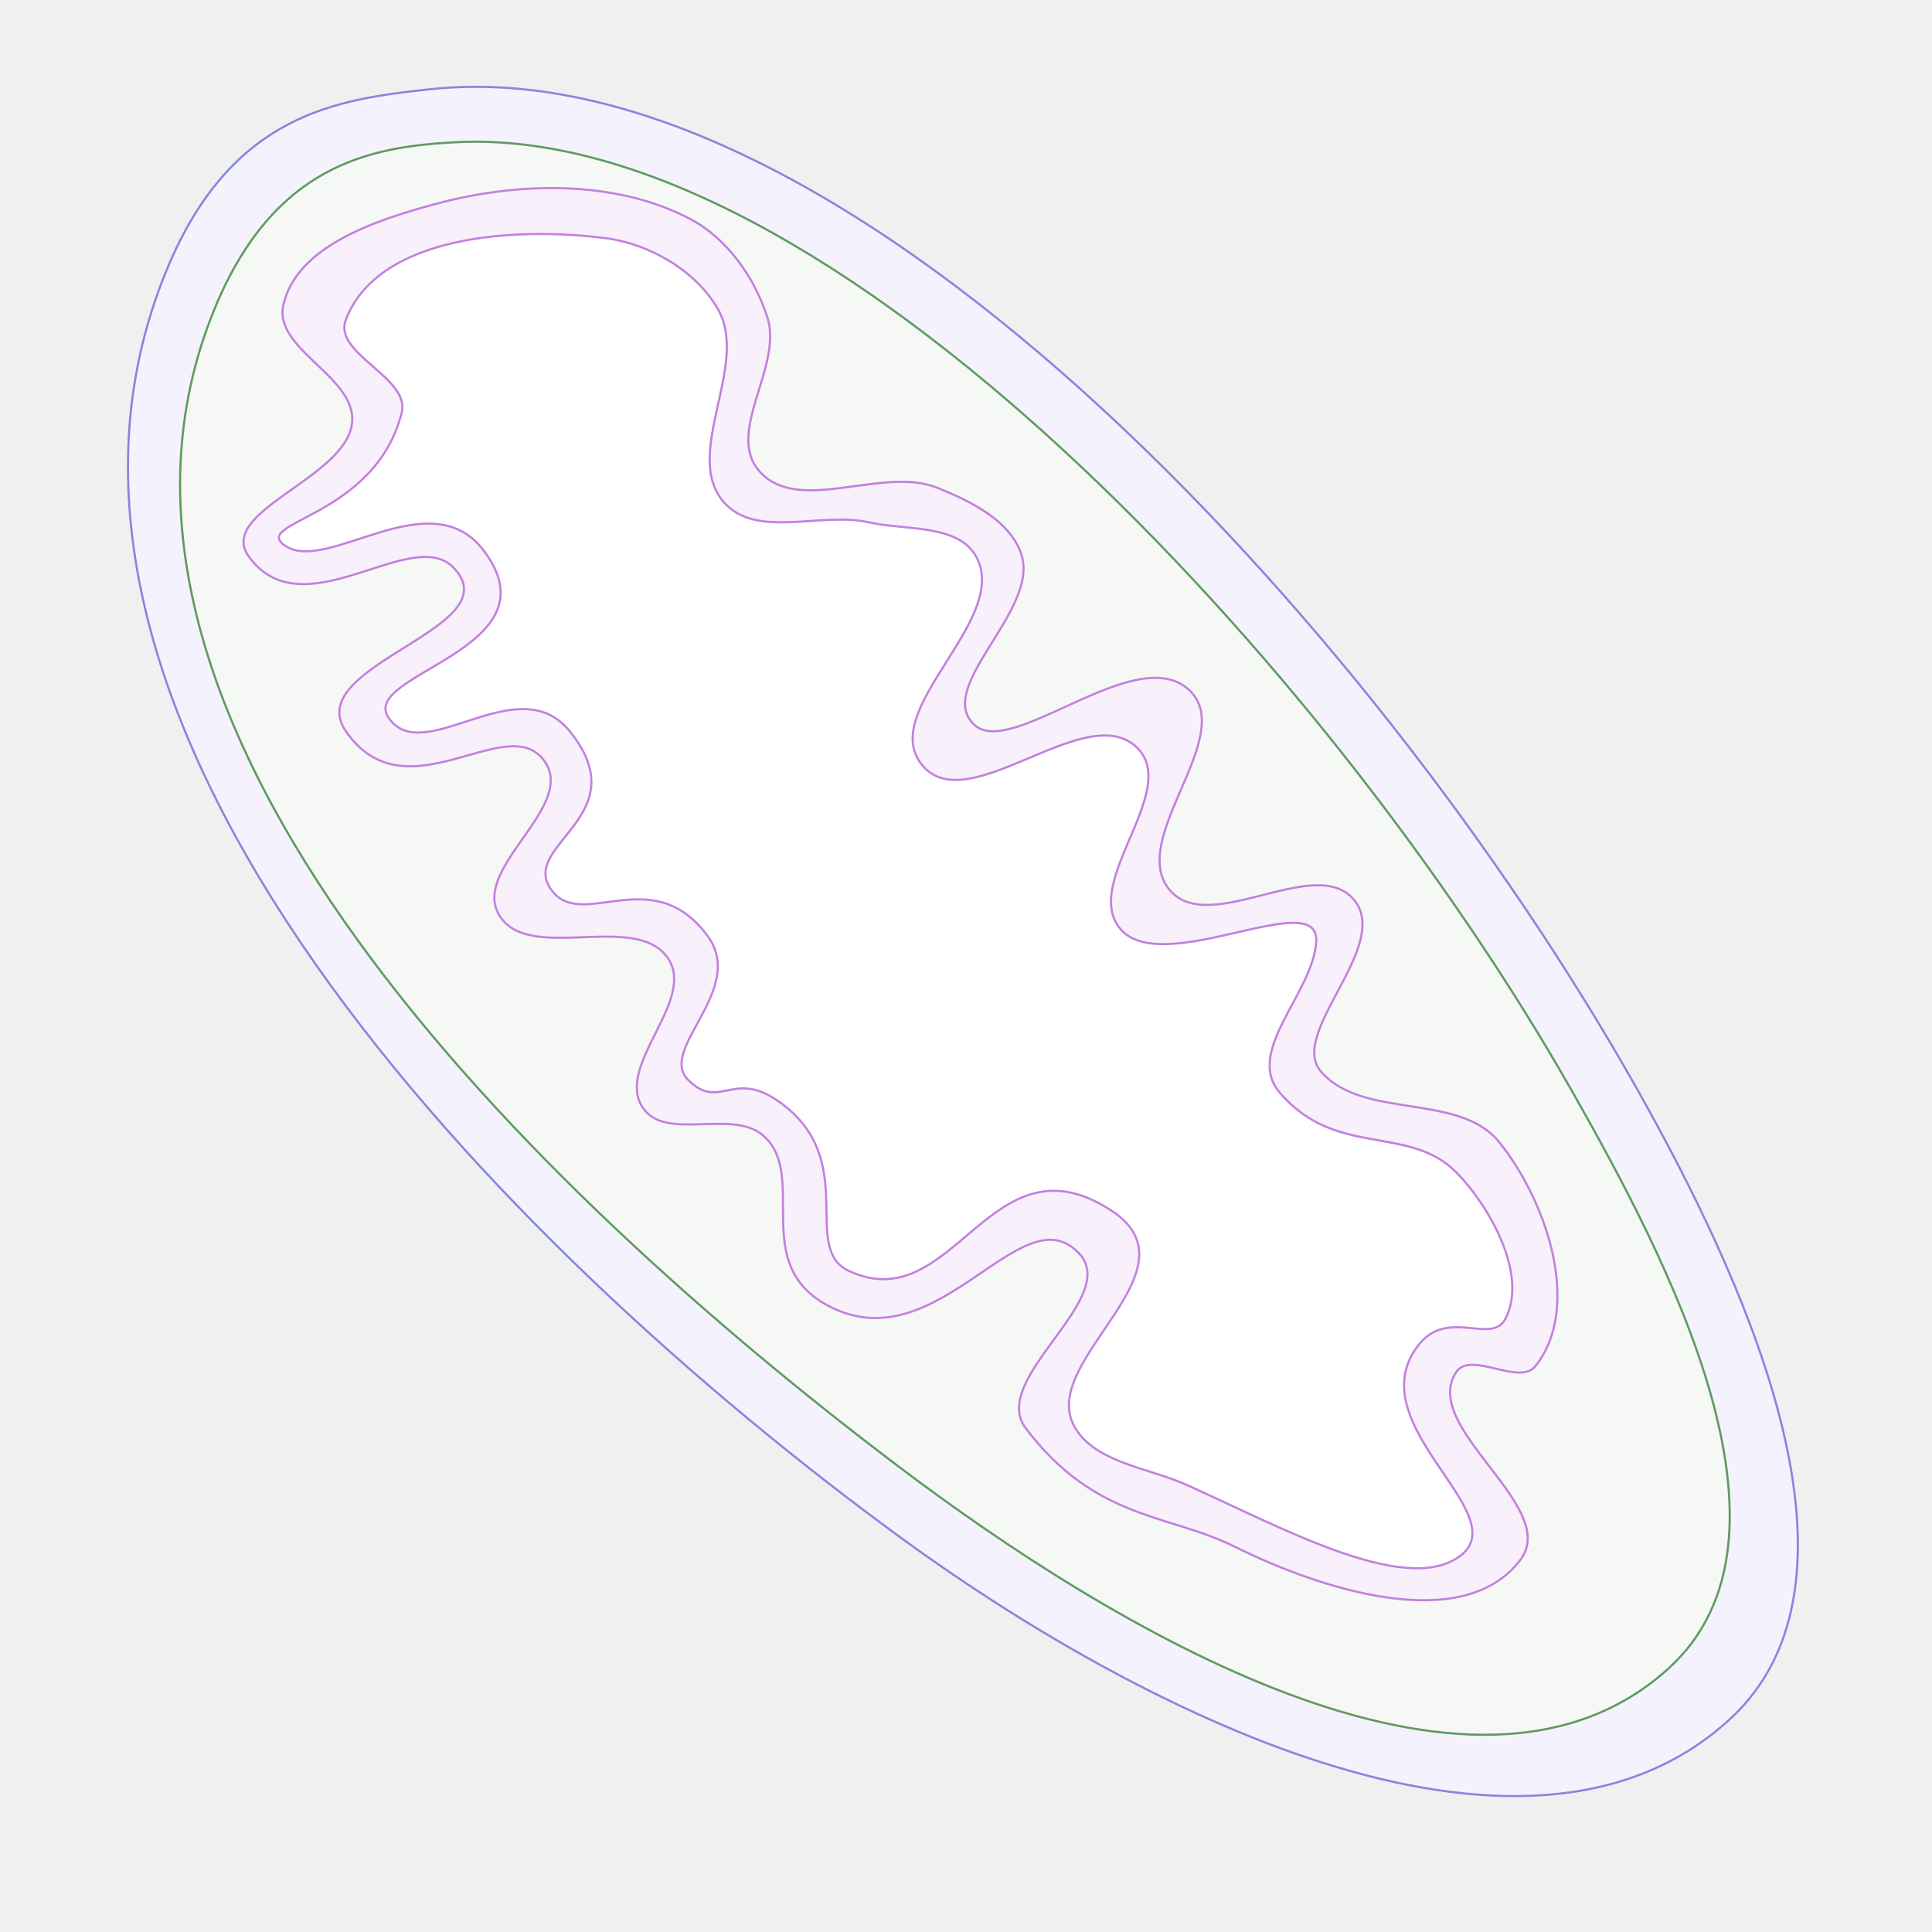
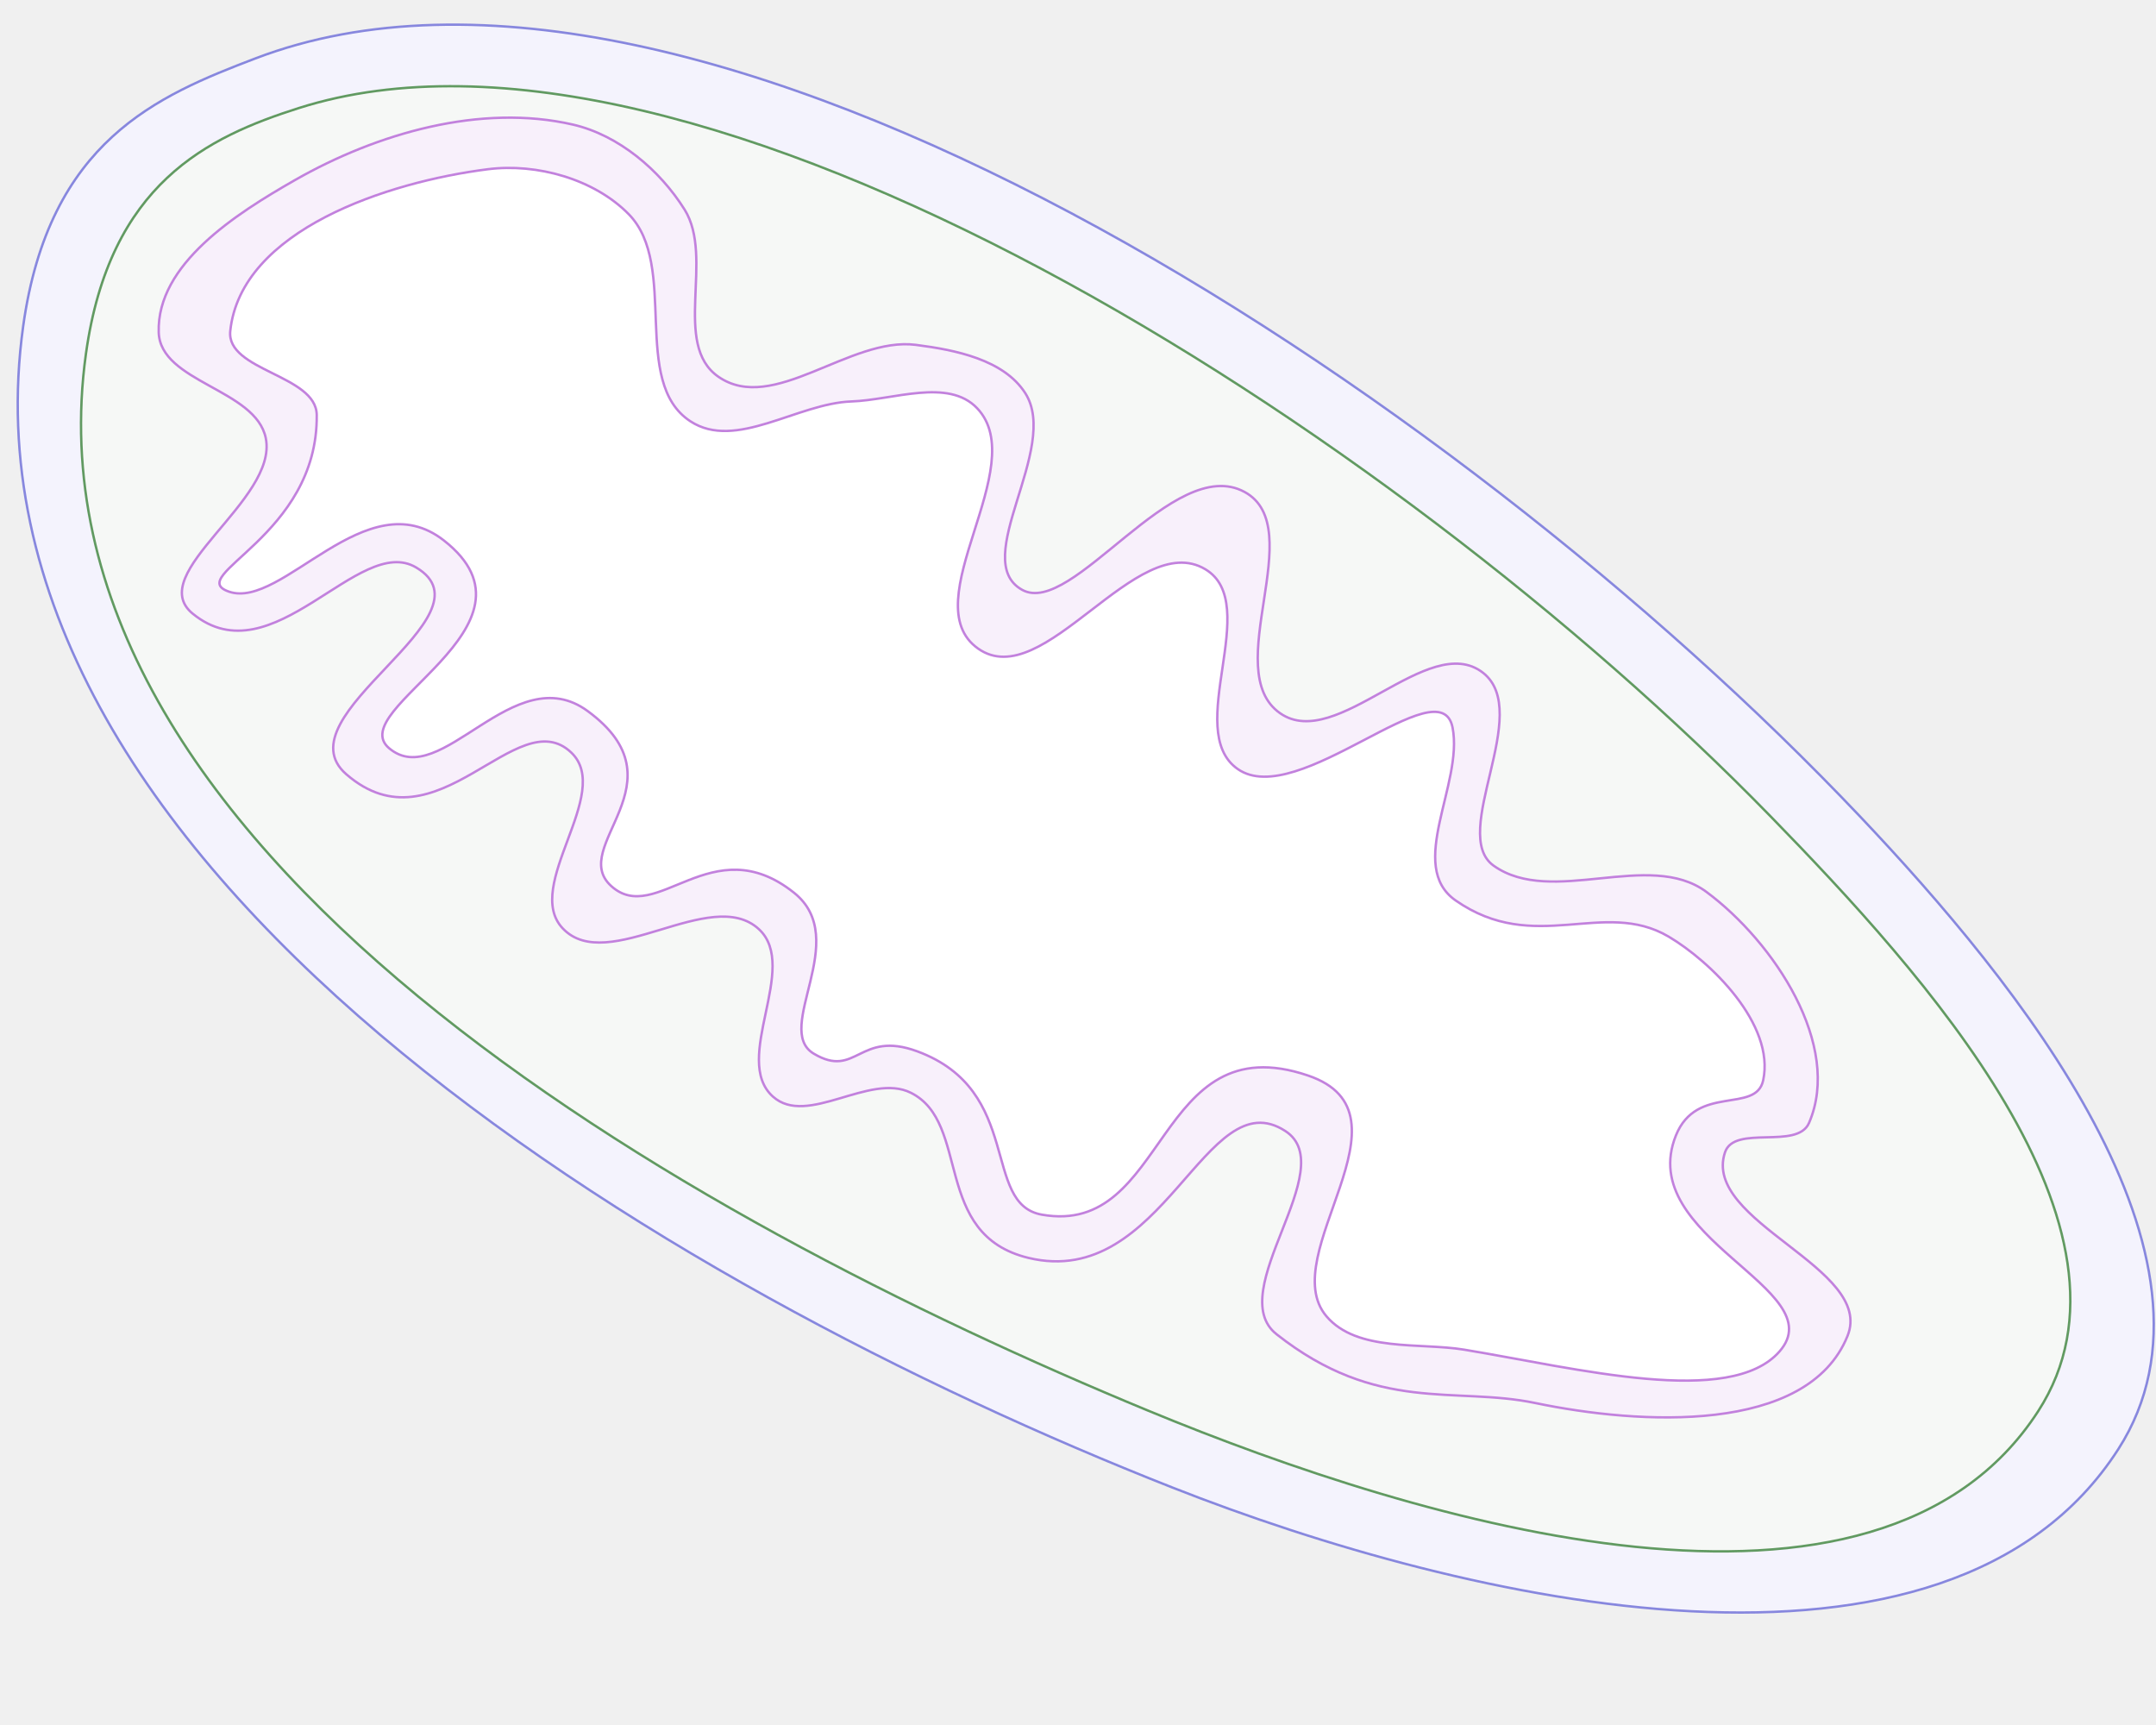
- <svg xmlns="http://www.w3.org/2000/svg" version="1.1" id="svg879" width="920" height="920" style="fill:none">
+ <svg xmlns="http://www.w3.org/2000/svg" version="1.1" id="svg879" width="1000" height="800" style="fill:none">
  <defs id="defs883" />
-   <path d="M 79.58,128.042 C 110.355,54.072 160.242,47.356 204.423,42.528 405.58,20.547 663.859,307.882 785.548,529.348 832.388,614.594 895.393,752.814 823.779,818.635 724.536,909.851 537.59,811.645 428.765,732.106 240.996,594.868 -9.757,342.775 79.58,128.042 Z" id="path867" style="fill:#f4f3fd;fill-opacity:1;stroke:#8787de;stroke-width:1.025" />
-   <path d="M 102.528,146.223 C 130.78,78.317 176.391,69.812 217.138,67.719 394.77,58.597 633.814,317.423 748.618,519.66 794.443,600.385 863.303,731.672 794.773,794.282 701.228,879.746 528.148,774.217 427.111,697.758 257.008,569.033 20.514,343.355 102.528,146.223 Z" id="path869" style="fill:#f6f8f6;fill-opacity:1;stroke:#619a61;stroke-width:1.025;stroke-opacity:1" />
-   <path d="m 207.678,97.058 c 38.989,-10.487 85.156,-11.579 120.912,7.173 17.669,9.266 30.919,28.098 36.888,47.135 7.268,23.176 -19.917,54.32 -4.099,72.752 18.548,21.614 58.64,-2.468 85.048,8.197 15.778,6.372 34.71,15.579 39.962,31.765 8.646,26.643 -41.482,62.943 -22.543,80.95 17.768,16.894 77.26,-40.081 102.468,-16.395 23.257,21.854 -29.979,71.054 -9.222,95.295 19.137,22.35 70.165,-18.185 88.122,5.123 16.803,21.809 -31.553,62.888 -16.395,80.95 19.612,23.369 65.932,10.039 85.048,33.814 22.554,28.051 39.6,78.219 17.42,106.567 -7.813,9.985 -30.976,-7.539 -37.913,3.074 -17.197,26.311 49.56,63.971 30.74,89.147 -27.227,36.422 -95.572,14.113 -136.282,-6.148 -31.475,-15.665 -66.285,-12.569 -99.394,-56.357 -17.717,-23.432 45.074,-61.557 25.617,-82.999 -27.413,-30.212 -67.354,52.767 -119.887,24.592 -37.497,-20.11 -9.003,-61.961 -30.74,-80.95 -14.788,-12.918 -46.535,3.047 -57.382,-13.321 -13.214,-19.94 25.193,-50.556 12.296,-70.703 -15.053,-23.515 -67.484,2.941 -80.95,-21.518 -12.087,-21.955 35.71,-50.403 22.543,-71.727 -16.905,-27.376 -66.39,26.91 -95.295,-15.37 -21.568,-31.548 79.687,-48.922 51.234,-77.876 -20.071,-20.424 -71.398,30.511 -97.345,-5.123 -15.924,-21.869 47.615,-37.548 49.185,-64.555 1.244,-21.403 -37.584,-34.436 -32.79,-55.333 6.504,-28.346 44.668,-40.606 72.752,-48.16 z" id="path871" style="fill:#f8f0fb;fill-opacity:1;stroke:#c281dd;stroke-width:1.025;stroke-opacity:1" />
-   <path d="m 288.628,113.453 c 20.856,2.739 42.844,15.552 53.283,33.814 15.265,26.702 -17.558,69.411 3.074,92.221 15.489,17.124 46.128,4.147 68.653,9.222 17.492,3.942 42.567,0.697 51.234,16.395 16.535,29.952 -47.637,73.208 -25.617,99.394 22.053,26.226 78.423,-32.609 102.468,-8.197 20.225,20.532 -26.874,64.123 -8.197,86.073 20.186,23.723 95.012,-20.993 93.246,6.148 -1.594,24.492 -34.179,52.075 -17.42,71.728 26.71,31.32 61.258,15.05 84.024,37.913 14.588,14.651 34.645,47.804 23.568,69.678 -6.638,13.106 -27.842,-5.744 -42.012,13.321 -28.229,37.98 48.693,80.559 19.469,100.418 -26.501,18.01 -85.396,-14.867 -130.134,-34.839 -17.449,-7.79 -44.537,-10.514 -53.283,-28.691 -14.903,-30.97 60.831,-73.485 18.444,-101.443 -57.855,-38.161 -74.899,51.704 -125.011,28.691 -23.924,-10.987 5.885,-53.212 -33.814,-80.95 -21.799,-15.231 -28.115,4.927 -43.036,-10.247 -14.381,-14.624 28.354,-43.075 9.222,-68.653 -26.901,-35.963 -60.58,-0.727 -74.802,-22.543 -13.719,-21.046 41.785,-34.717 9.222,-74.802 -24.699,-30.404 -69.366,17.635 -86.073,-6.148 -14.901,-21.212 81.222,-32.51 45.086,-79.925 -25.461,-33.408 -74.234,11.218 -94.271,-2.049 -17.401,-11.522 42.777,-13.218 55.333,-63.53 4.155,-16.652 -32.709,-28.007 -26.642,-44.061 15.314,-40.522 81.036,-44.579 123.986,-38.938 z" id="path873" style="fill:#ffffff;stroke:#c281dd;stroke-width:1.025;stroke-opacity:1" />
-   <path id="mitochondrial_inner_membrane" d="m 277.146,100.771 c 20.856,2.739 63.337,21.188 73.777,39.45 15.265,26.702 -16.533,68.898 4.099,91.709 15.489,17.124 55.862,4.147 78.388,9.222 17.492,3.942 31.809,3.771 40.475,19.469 16.536,29.952 -40.987,69.678 -24.592,94.783 24.592,23.055 80.472,-39.27 104.517,-14.858 20.225,20.532 -27.899,70.27 -9.222,92.221 20.186,23.723 93.988,-20.48 92.221,6.66 3.586,27.154 -32.277,55.333 -19.469,73.264 26.71,31.32 60.234,10.952 82.999,33.814 19.981,14.858 38.232,69.324 27.154,91.196 -6.638,13.106 -27.154,-7.173 -40.987,7.685 -28.228,37.98 49.717,79.022 20.494,98.882 C 671.648,770.398 592.4,731.963 547.661,711.991 530.212,704.202 504.113,693.547 498.989,673.054 486.181,652.048 555.859,610.548 517.946,584.419 481.057,555.728 447.658,637.66 397.546,614.647 373.622,603.66 397.034,552.72 368.343,532.673 c -21.799,-15.231 -36.313,4.927 -51.234,-10.247 -14.381,-14.624 27.154,-49.185 13.321,-69.166 -22.58,-32.614 -66.216,-1.752 -80.437,-23.568 -13.321,-20.434 34.839,-35.351 16.395,-74.289 -24.699,-30.404 -65.579,24.592 -91.196,-9.734 -19.469,-29.203 76.339,-36.376 49.697,-75.826 -20.494,-32.277 -72.24,13.321 -94.783,-4.611 -24.044,-19.127 56.87,-39.45 50.722,-71.728 -9.163,-18.957 -39.898,-32.7 -30.228,-51.746 16.907,-33.302 83.597,-46.628 126.548,-40.987 z" style="stroke:#5555ff;stroke-width:0" />
-   <path id="mitochondrial_intermembrane_space" d="m 230.011,78.228 c 58.919,-4.099 122.903,25.873 134.233,45.086 16.566,28.092 15.009,47.73 37.401,71.728 16.81,18.015 33.961,7.469 58.407,12.808 18.984,4.147 37.73,14.226 47.135,30.74 17.945,31.511 -17.793,39.168 0,65.579 16.907,16.907 49.218,-13.898 75.314,11.784 21.949,21.601 -10.022,53.759 10.247,76.851 21.907,24.958 49.185,-16.907 72.24,29.716 3.892,28.567 -18,54.4 -4.099,73.264 28.987,32.951 42.41,9.251 67.116,33.302 21.684,15.63 47.886,96.876 35.864,119.887 -7.204,13.788 2.716,26.894 -12.296,42.524 -30.635,39.955 62.84,54.308 5.636,95.295 -38.365,27.489 -164.068,-19.976 -212.621,-40.987 -18.937,-8.195 -74.365,-32.748 -79.925,-54.308 -13.901,-22.099 16.907,-30.228 -3.074,-48.672 -27.666,-16.395 -29.126,18.062 -83.511,-6.148 -25.964,-11.558 -5.239,-58.836 -36.376,-79.925 -23.658,-16.024 -55.022,-11.704 -71.215,-27.666 -15.608,-15.386 0.155,-41.996 -14.858,-63.018 -24.504,-34.311 -46.559,-6.765 -61.993,-29.716 -14.456,-21.497 16.943,-8.733 -3.074,-49.697 -26.805,-31.985 -39.962,9.222 -56.357,-35.351 -21.129,-30.723 37.913,-25.617 22.031,-54.308 -24.08,-16.907 -48.921,2.419 -56.357,-43.549 -5.262,-32.528 38.437,-24.45 31.765,-58.407 -9.944,-19.942 -22.278,-31.709 -11.784,-51.746 18.349,-35.035 53.796,-65.067 110.153,-65.067 z" style="stroke:#5555ff;stroke-width:0" />
-   <path id="mitochondrial_outer_membrane" d="M 90.495,138.672 C 119.564,68.869 168.545,57.052 210.47,54.901 393.242,45.524 618.877,266.256 759.77,512.691 806.92,595.67 881.005,743.441 810.491,807.799 714.239,895.649 522,786.488 418.04,707.893 243.015,575.574 6.108,341.308 90.495,138.672 Z" style="stroke:#5555ff;stroke-width:0" />
-   <path id="mitochondrial_matrix" d="m 266.387,241.664 c -58.919,-21.006 -42.217,-77.466 -12.296,-79.925 24.08,-1.98 36.376,1.428 36.376,55.845 0,29.716 21.689,58.919 56.87,64.555 12.637,4.099 37.503,15.78 35.864,29.716 -2.049,17.42 -1.537,67.116 24.08,75.826 25.617,8.71 61.481,7.685 72.752,18.444 11.271,10.759 0,37.913 11.271,55.333 11.271,17.42 56.357,31.765 66.604,29.203 10.247,-2.562 8.71,48.16 22.031,55.333 13.321,7.173 31.765,7.173 59.944,24.592 28.179,17.42 -15.883,45.086 -21.518,61.993 -5.636,16.907 -40.987,-19.469 -23.055,-38.425 -22.543,-23.568 -31.765,-30.74 -63.53,-52.771 -31.765,-22.031 -65.067,-16.395 -75.826,-11.784 -10.759,4.611 -59.944,-13.833 -25.617,-38.938 34.327,-25.105 33.814,-43.549 16.907,-52.771 -16.907,-9.222 -44.574,6.148 -45.598,23.568 -1.025,17.42 -38.938,-24.592 -28.691,-55.333 10.247,-30.74 -30.74,1.025 -48.16,-8.71 -17.42,-9.734 -5.636,-50.209 16.907,-55.845 22.543,-5.636 -15.37,-32.277 -37.913,-23.055 -22.543,9.222 -47.135,-18.957 -28.691,-27.666" style="stroke:#000000;stroke-width:0" />
+   <path d="M 10.747,151.302 C 22.731,65.129 73.292,44.352 118.377,27.128 323.654,-51.294 674.019,179.519 862.773,378.705 935.428,455.376 1039.636,583.25 982.508,672.096 903.339,795.219 679.933,743.471 543.731,689.846 308.724,597.32 -24.041,401.46 10.747,151.302 Z" id="path867" style="fill:#f4f3fd;fill-opacity:1;stroke:#8787de;stroke-width:1.113" />
+   <path d="M 39.856,164.09 C 50.857,84.981 96.433,63.5 138.664,50.094 322.764,-8.348 645.08,197.806 821.313,378.686 891.657,450.885 1000.109,569.867 945.337,654.491 870.572,770.004 659.719,706.749 532.545,654.217 318.44,565.776 7.919,393.743 39.856,164.09 Z" id="path869" style="fill:#f6f8f6;fill-opacity:1;stroke:#619a61;stroke-width:1.113;stroke-opacity:1" />
+   <path d="m 136.796,83.518 c 38.075,-21.741 86.274,-35.587 128.995,-25.723 21.11,4.875 40.21,21.014 51.717,39.371 14.01,22.348 -5.982,62.544 15.705,77.556 25.43,17.604 60.925,-18.723 91.601,-14.782 18.328,2.355 40.749,6.819 50.719,22.378 16.411,25.611 -26.265,77.534 -1.416,91.241 23.313,12.86 70.139,-63.358 103.137,-45.408 30.444,16.562 -11.95,82.891 16.524,102.647 26.252,18.216 68.709,-38.403 93.985,-18.856 23.651,18.29 -15.85,74.745 5.042,89.55 27.031,19.155 72.025,-7.589 98.647,12.13 31.41,23.264 63.116,71.279 47.612,107.161 -5.461,12.639 -34.615,0.601 -38.983,13.658 -10.829,32.37 69.66,53.572 56.814,85.197 -18.584,45.752 -96.52,41.114 -144.86,31.027 -37.375,-7.799 -73.092,5.028 -119.918,-31.866 -25.057,-19.743 30.42,-77.065 4.082,-94.239 -37.108,-24.198 -56.244,73.96 -119.182,58.811 -44.924,-10.813 -26.501,-62.616 -54.56,-76.585 -19.089,-9.503 -48.048,16.001 -63.946,1.789 -19.367,-17.313 12.56,-60.04 -6.53,-77.658 -22.281,-20.563 -70.086,21.652 -90.959,-0.34 -18.737,-19.74 23.651,-62.772 3.953,-81.553 -25.29,-24.11 -62.343,46.531 -104.339,10.065 -31.336,-27.209 70.258,-73.313 32.403,-95.903 -26.703,-15.935 -66.613,51.691 -103.673,21.393 C 66.623,265.984 129.06,232.036 123.281,203.233 118.7,180.405 74.325,177.394 73.614,154.123 72.65,122.555 109.37,99.178 136.796,83.518 Z" id="path871" style="fill:#f8f0fb;fill-opacity:1;stroke:#c281dd;stroke-width:1.113;stroke-opacity:1" />
+   <path d="m 226.346,78.476 c 22.664,-2.859 49.287,4.553 65.277,20.867 23.381,23.853 0.647,77.748 28.596,96.036 20.982,13.729 49.6,-8.331 74.659,-9.196 19.461,-0.67 44.91,-10.976 58.333,3.131 25.61,26.918 -29.908,90.011 0.428,111.463 30.381,21.485 73.416,-55.828 105.391,-36.796 26.895,16.007 -10.595,74.756 15.063,92.677 27.732,19.37 94.04,-48.187 99.649,-19.189 5.062,26.168 -21.583,64.108 1.429,80.144 36.675,25.556 68.494,-1.039 98.698,16.718 19.355,11.379 49.545,40.691 43.924,66.717 -3.368,15.594 -30.829,1.623 -40.471,25.55 -19.209,47.664 73.312,71.237 48.074,100.138 -22.887,26.209 -93.8,7.87 -146.293,-0.805 -20.474,-3.384 -49.679,1.205 -63.868,-15.485 -24.175,-28.436 43.693,-93.93 -8.527,-111.643 -71.276,-24.176 -64.462,74.919 -123.437,64.526 -28.155,-4.961 -8.454,-57.519 -57.789,-75.74 -27.09,-10.004 -28.181,12.909 -48.03,1.073 -19.131,-11.408 17.939,-53.051 -9.196,-74.659 -38.152,-30.381 -63.842,15.899 -84.782,-3.107 -20.202,-18.336 34.348,-47.965 -10.887,-81.118 -34.31,-25.147 -68.02,37.605 -92.114,17.216 -21.488,-18.185 76.385,-56.494 25.38,-96.365 -35.937,-28.092 -74.9,32.204 -99.598,23.777 -21.45,-7.318 41.303,-25.653 40.654,-81.96 -0.215,-18.636 -42.066,-20.425 -40.107,-38.96 4.942,-46.781 72.869,-69.121 119.542,-75.009 z" id="path873" style="fill:#ffffff;stroke:#c281dd;stroke-width:1.113;stroke-opacity:1" />
+   <path id="mitochondrial_inner_membrane" d="m 210.796,68.31 c 22.664,-2.859 72.366,4.837 88.356,21.151 23.381,23.853 1.582,76.928 29.531,95.216 20.982,13.729 59.826,-11.009 84.886,-11.873 19.461,-0.67 34.454,-4.788 47.875,9.32 25.611,26.918 -23.893,84.473 0.236,106.337 32.177,17.456 73.737,-63.389 105.712,-44.357 26.895,16.007 -9.98,81.495 15.678,99.418 27.732,19.37 93.104,-47.367 98.713,-18.369 11.237,27.54 -18.689,67.007 -0.301,82.322 36.675,25.556 66.29,-5.063 96.494,12.694 25.078,10.113 59.232,62.311 53.611,88.336 -3.368,15.594 -30.499,-0.066 -40.945,19.347 -19.208,47.663 73.966,69.34 48.727,98.242 -29.951,37.173 -123.775,18.594 -176.268,9.919 -20.474,-3.384 -50.823,-7.398 -61.842,-27.518 -19.234,-18.544 42.551,-81.307 -4.465,-98.328 -46.644,-19.994 -59.195,75.265 -118.17,64.873 -28.155,-4.961 -17.572,-64.916 -53.227,-78.084 -27.09,-10.005 -36.792,15.164 -56.641,3.328 -19.131,-11.407 14.998,-59.139 -5.031,-76.325 -32.692,-28.052 -70.044,16.372 -90.985,-2.634 -19.615,-17.803 26.876,-46.721 -3.21,-82.553 -34.31,-25.147 -62.129,43.873 -98.483,14.858 -28.485,-25.324 70.191,-59.212 31.352,-93.328 -30.407,-28.272 -72.226,33.864 -100.841,21.227 C 71.04,268.048 150.453,224.441 135.116,192.224 120.276,174.829 84.207,168.846 89.127,146.177 97.728,106.541 164.123,74.198 210.796,68.31 Z" style="stroke:#5555ff;stroke-width:0" />
+   <path id="mitochondrial_intermembrane_space" d="m 155.078,57.593 c 60.769,-20.512 136.231,-6.625 153.418,10.442 25.13,24.955 28.896,46.013 59.02,65.065 22.614,14.302 37.732,-1.495 64.881,-2.609 21.084,-0.865 43.549,4.567 57.973,19.329 27.519,28.167 -7.918,46.042 18.038,68.893 22.412,13.111 47.883,-28.138 82.361,-8.336 28.999,16.656 4.258,59.232 31.903,77.916 29.879,20.194 47.02,-31.29 84.064,11.347 11.946,28.94 -3.946,62.1 15.846,78.094 39.515,26.643 47.098,-1.947 79.668,16.524 27.079,10.456 76.953,88.6 70.652,116.081 -3.775,16.466 10.251,27.506 -1.221,48.055 -21.193,50.401 80.954,39.768 32.132,98.561 -32.743,39.431 -177.854,24.143 -234.639,15.425 -22.148,-3.401 -87.131,-13.948 -98.902,-35.069 -20.682,-19.392 9.447,-36.406 -16.617,-50.286 -33.574,-9.614 -25.63,26.986 -89.423,16.512 -30.456,-5.001 -21.687,-60.368 -60.198,-73.958 -29.261,-10.326 -61.022,2.839 -82.424,-9.476 -20.629,-11.87 -11.389,-44.161 -32.942,-62.116 -35.18,-29.305 -50.773,5.7 -73.299,-14.166 -21.1,-18.607 15.397,-13.835 -16.899,-51.363 C 161.513,366.23 159.025,413.139 129.541,370.823 98.894,344.359 162.324,333.483 137.747,307.71 107.8,296.572 87.02,323.708 66.563,277.462 52.088,244.738 100.218,241.204 83.868,207.367 67.937,189.152 51.743,180.184 57.256,156.247 66.895,114.395 95.873,73.095 155.078,57.593 Z" style="stroke:#5555ff;stroke-width:0" />
+   <path id="mitochondrial_outer_membrane" d="M 25.137,159.467 C 36.476,78.14 84.681,52.254 128.134,38.463 317.563,-21.661 615.314,148.163 831.111,368.298 903.468,442.501 1021.942,577.362 965.568,664.367 888.615,783.131 656.636,721.331 525.803,667.359 305.539,576.496 -7.778,395.554 25.137,159.467 Z" style="stroke:#5555ff;stroke-width:0" />
+   <path id="mitochondrial_matrix" d="m 238.247,219.283 c -67.674,-5.861 -65.658,-69.768 -34.902,-80.582 24.752,-8.703 38.607,-8.505 53.575,48.662 8.174,31.217 38.992,55.931 77.5,52.175 14.403,0.83 43.739,6.262 45.85,21.353 2.638,18.864 16.846,70.931 46.153,73.035 29.307,2.104 66.701,-8.837 81.502,-0.635 14.8,8.203 10.428,39.829 27.061,55.029 16.632,15.2 67.943,17.869 78.003,12.359 10.06,-5.51 22.397,48.198 38.364,52.069 15.967,3.871 35.343,-1.202 69.737,9.347 34.394,10.549 -4.284,51.733 -5.554,71.045 -1.27,19.312 -48.413,-9.179 -34.79,-34.026 -30.165,-18.558 -41.826,-23.557 -81.256,-37.963 -39.43,-14.407 -72.865,0.674 -82.899,8.477 -10.035,7.803 -66.778,1.956 -37.622,-33.859 29.156,-35.815 23.545,-55.051 3.247,-60.088 -20.298,-5.038 -45.135,18.719 -41.42,37.301 3.715,18.582 -47.67,-15.125 -45.361,-50.237 2.309,-35.112 -32.012,9.532 -52.989,4.097 -20.977,-5.435 -19.731,-51.196 2.401,-63.318 22.132,-12.121 -25.025,-29.681 -46.171,-13.792 -21.146,15.889 -54.731,-6.95 -37.751,-21.173" style="stroke:#000000;stroke-width:0" />
</svg>
